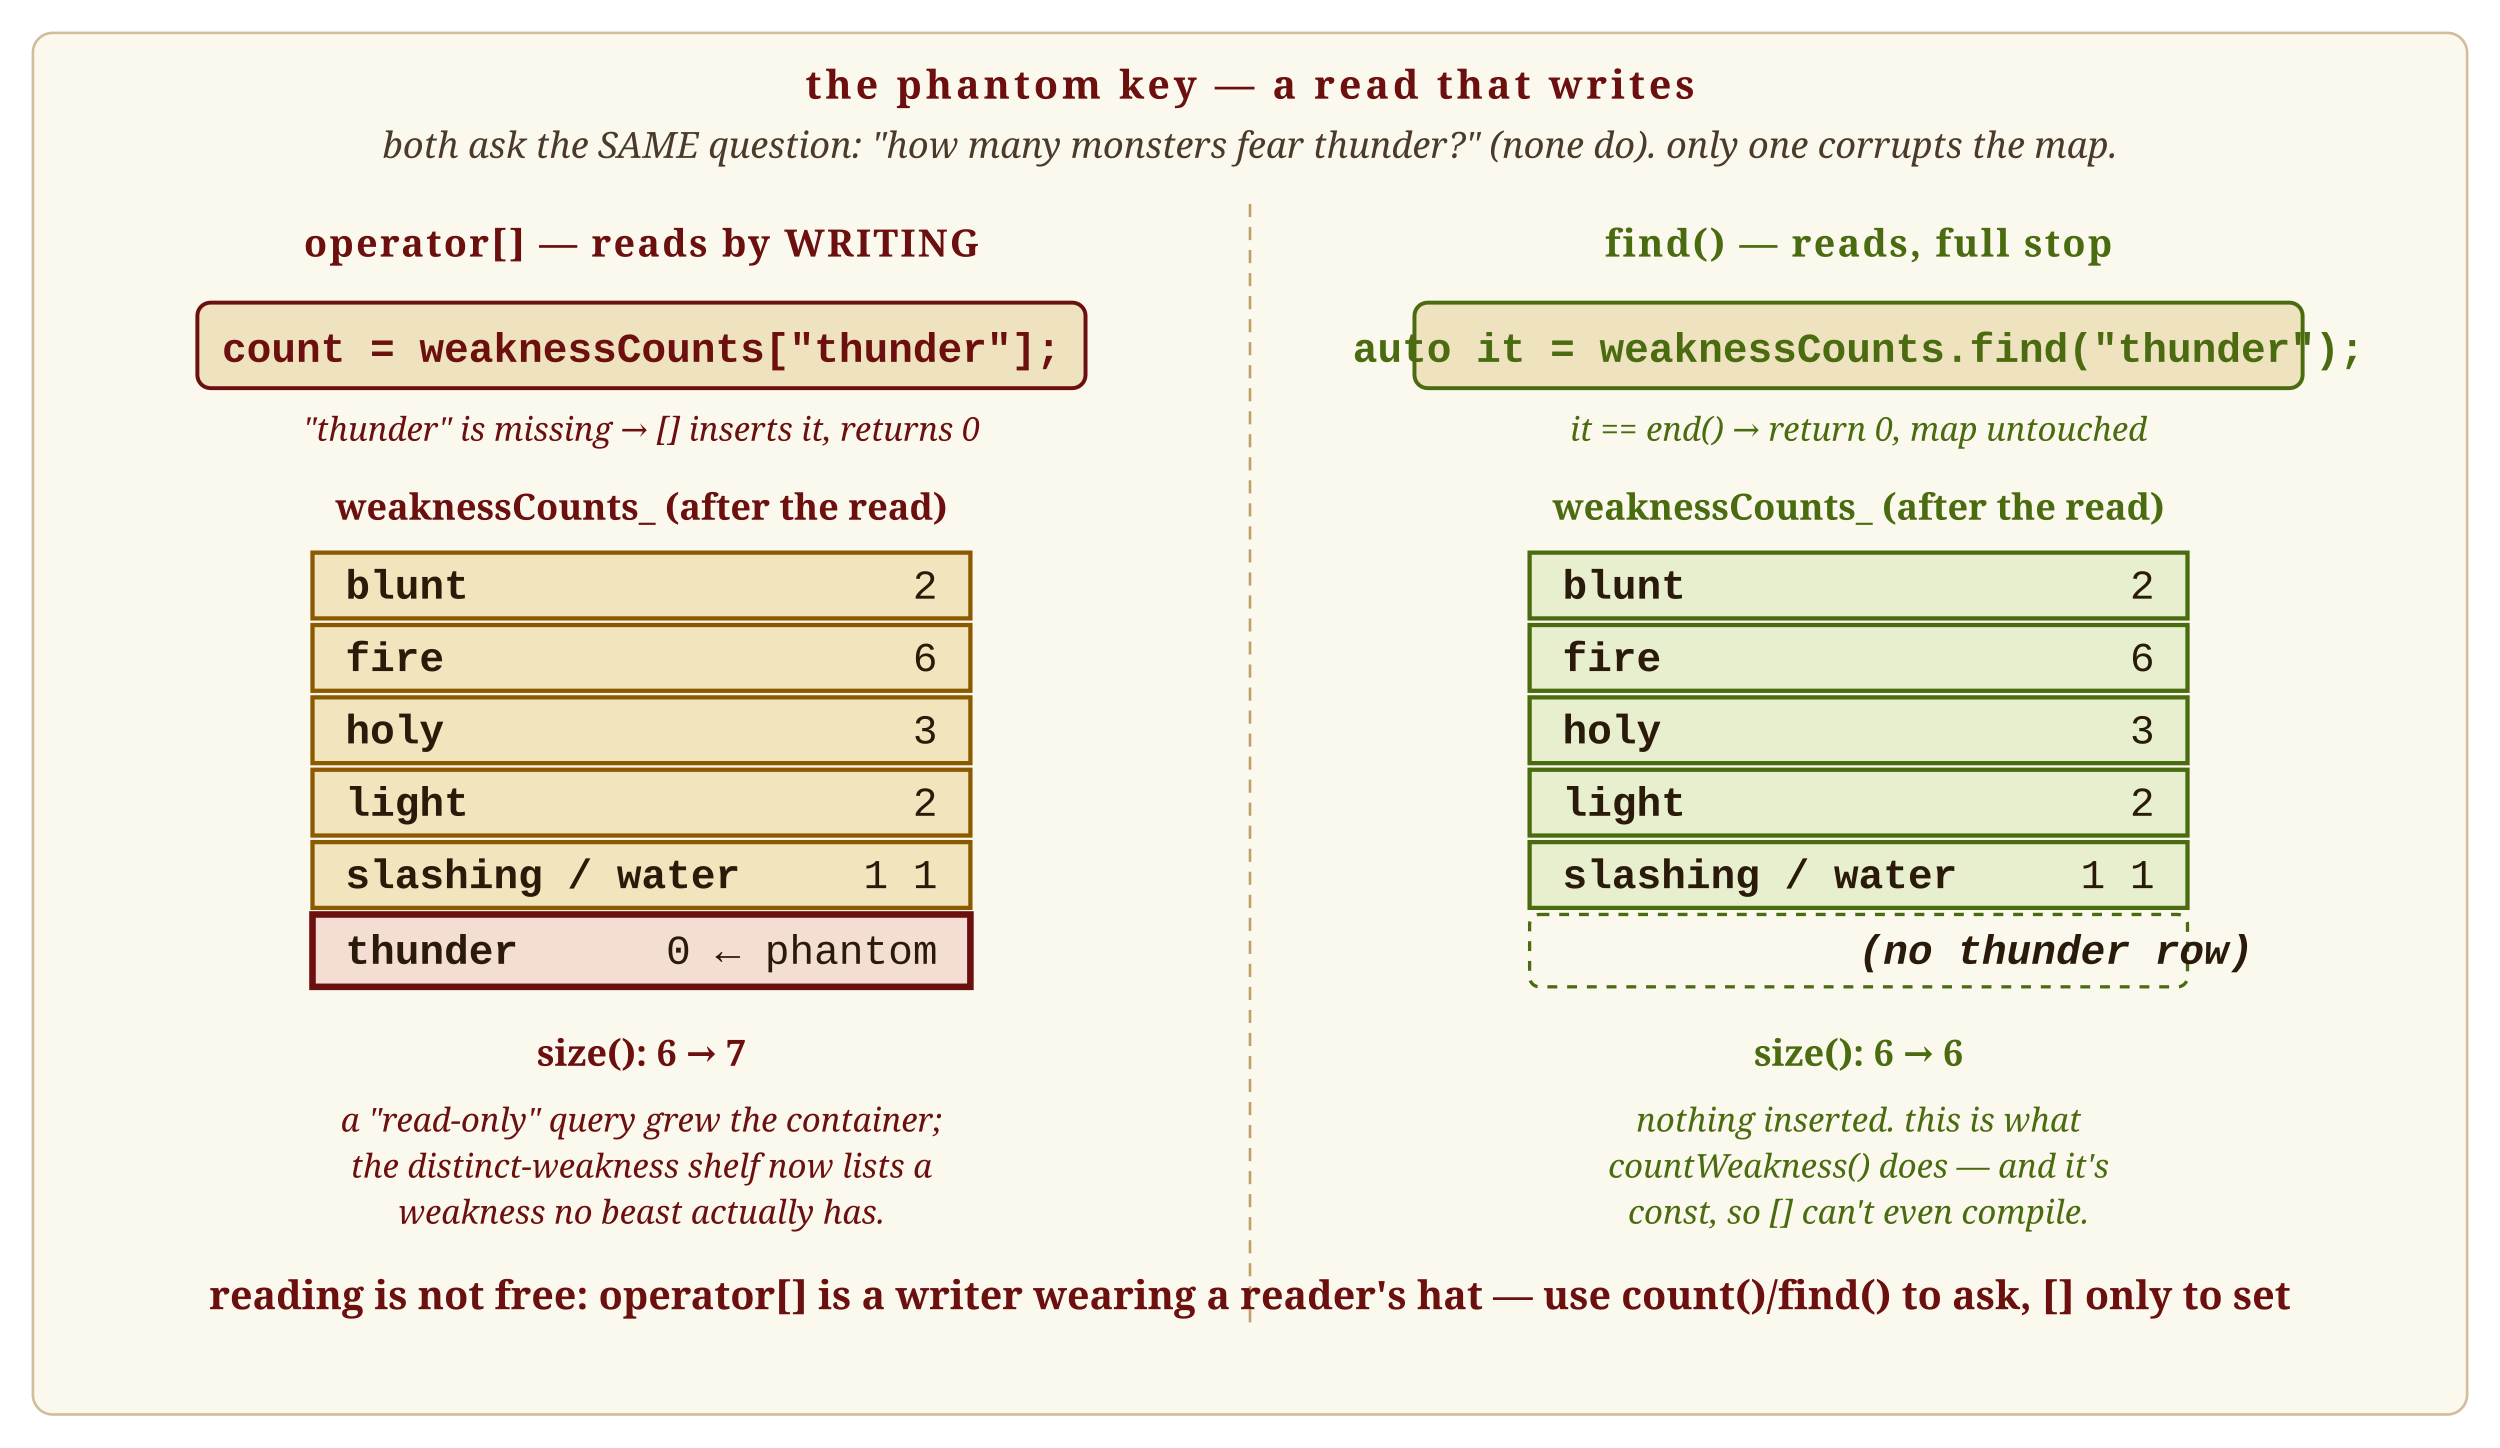
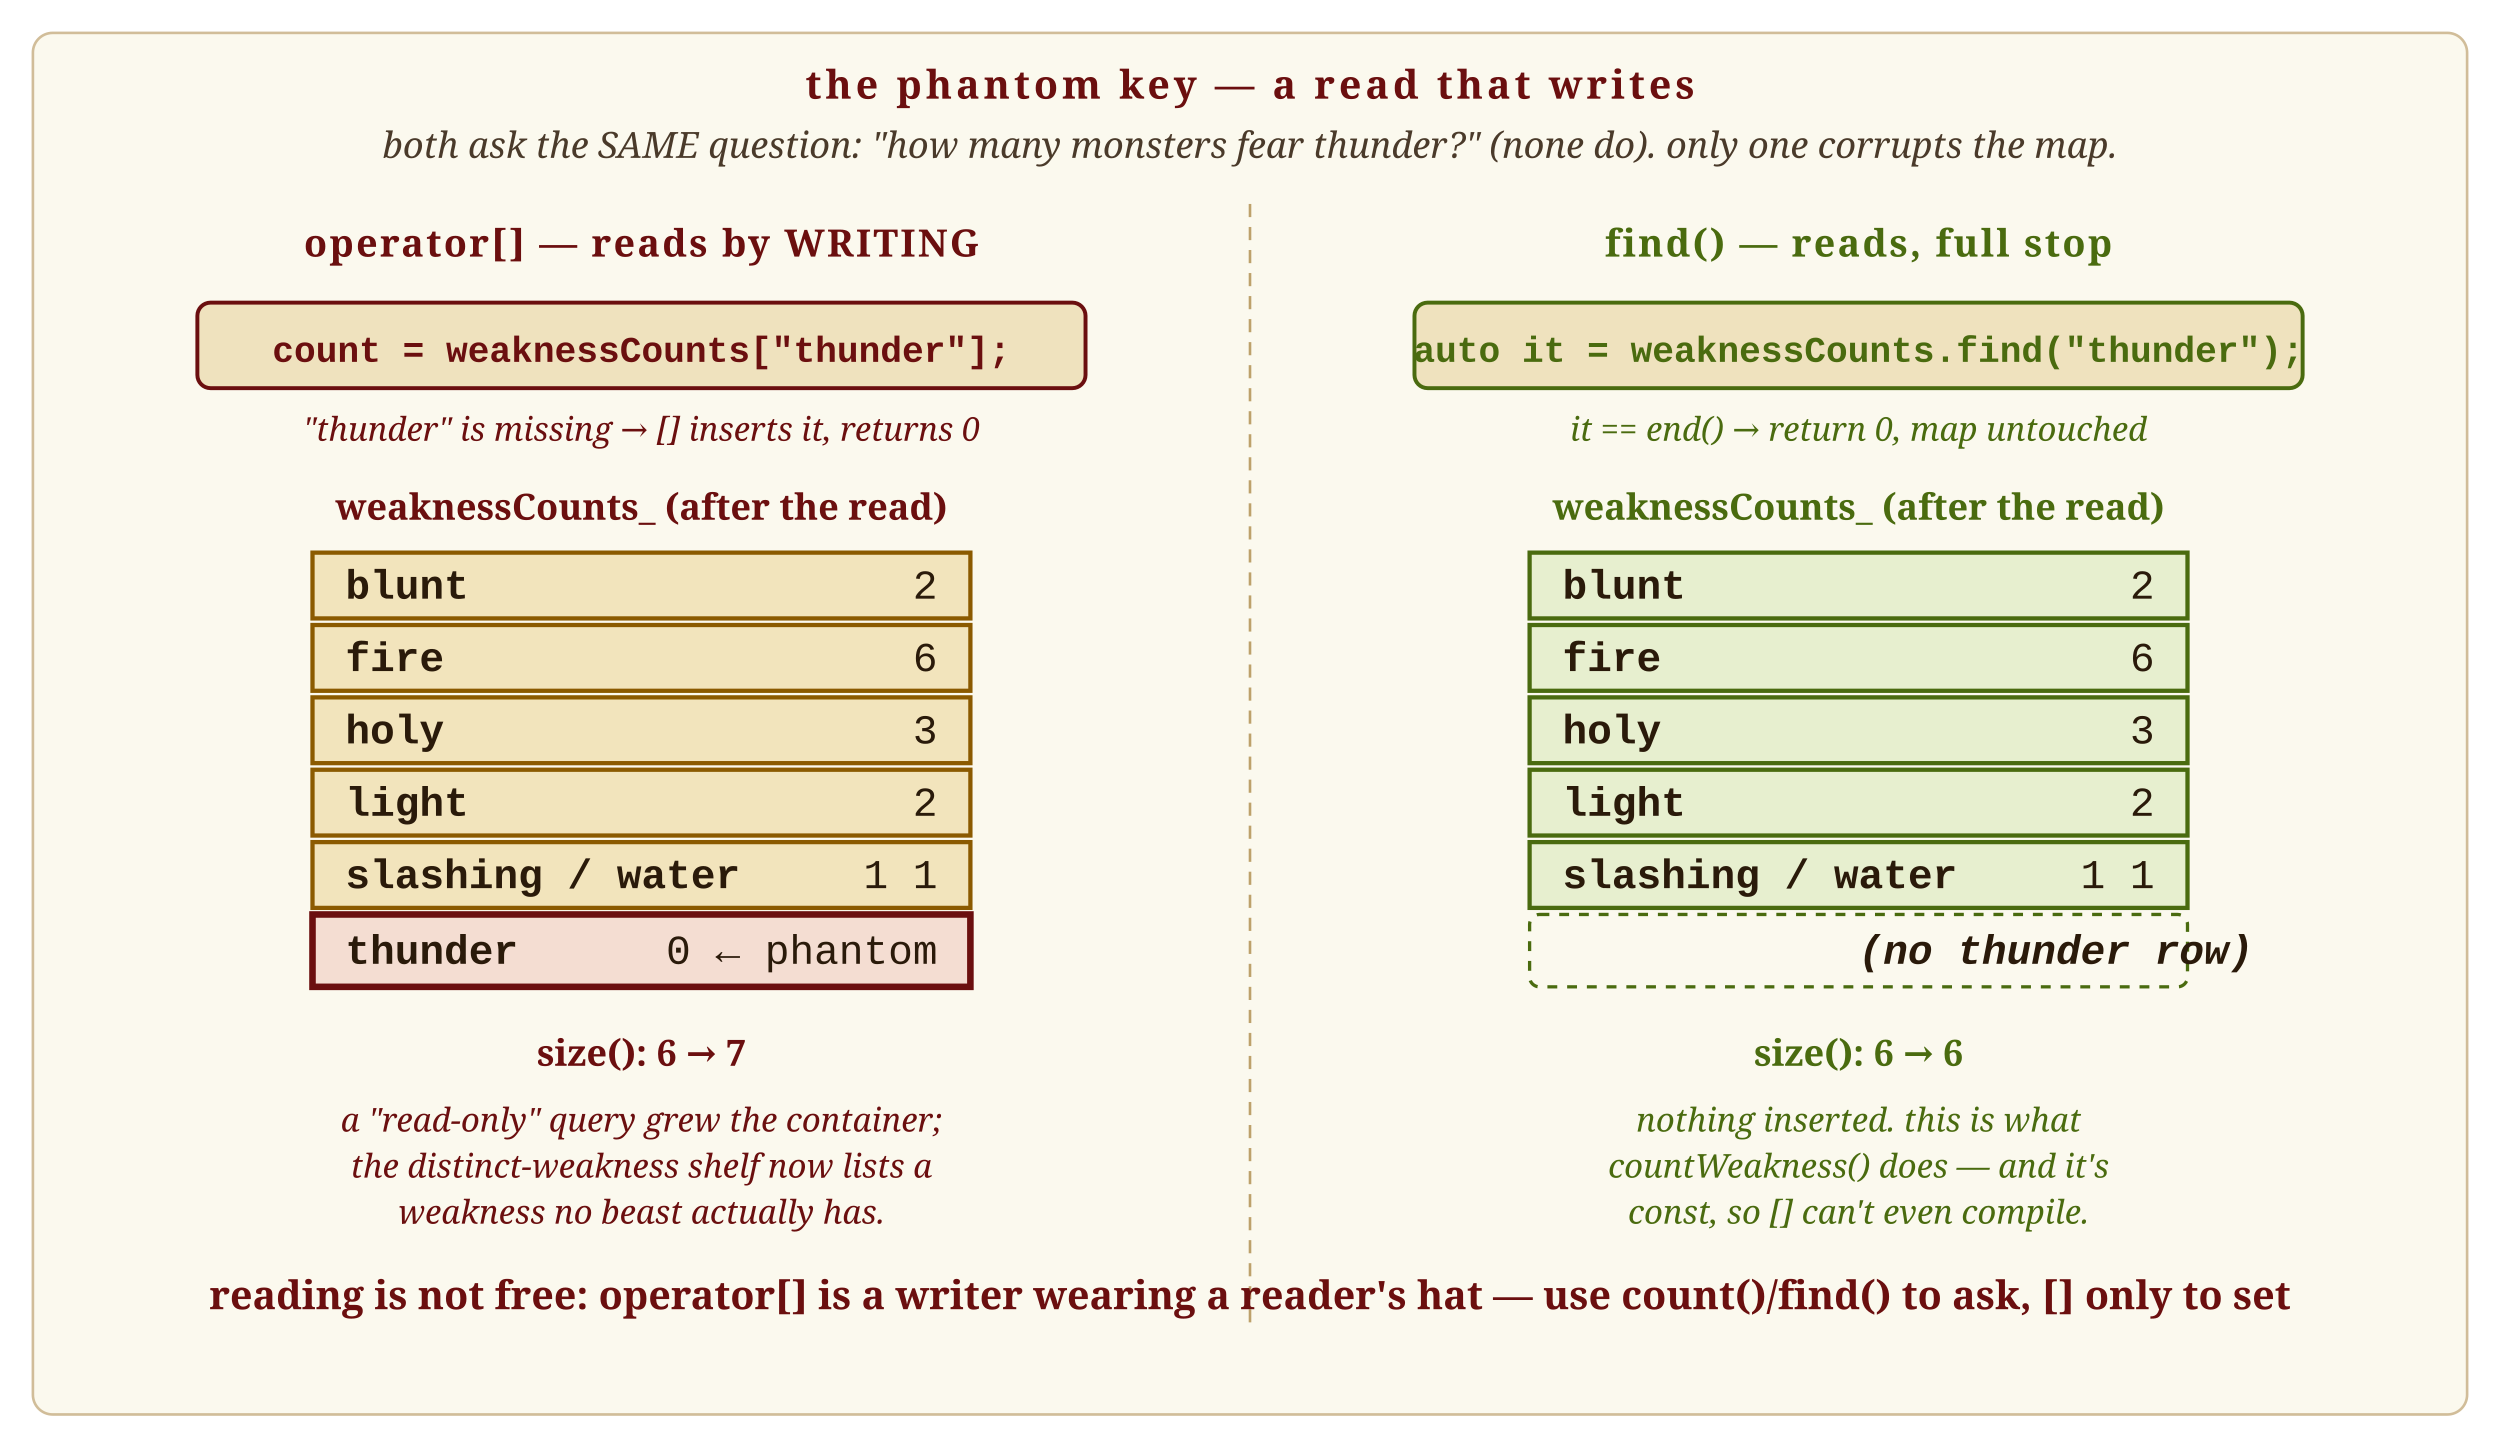
<svg xmlns="http://www.w3.org/2000/svg" viewBox="0 0 760 440" role="img" aria-labelledby="pk-title pk-desc">
  <style>
    .panel       { fill: #f6efd5; stroke: #8b5a00; stroke-width: 0.8; opacity: 0.4; }
    .divider     { stroke: #8b5a00; stroke-width: 0.8; stroke-dasharray: 4 3; opacity: 0.55; fill: none; }
    .row         { fill: #f2e4bc; stroke: #8b5a00; stroke-width: 1.3; }
    .row-new     { fill: #f4ddd2; stroke: #6b0f0f; stroke-width: 2.0; }
    .row-ok      { fill: #e7efcf; stroke: #4a6b0f; stroke-width: 1.3; }
    .key         { font-family: Consolas, 'Courier New', monospace; font-size: 12.5px; fill: #2a1a0a; font-weight: 700; text-anchor: start; }
    .val         { font-family: Consolas, 'Courier New', monospace; font-size: 12.5px; fill: #2a1a0a; text-anchor: end; }
    .code        { font-family: Consolas, 'Courier New', monospace; font-size: 12.5px; fill: #2a1a0a; text-anchor: middle; }
-     .code-bad    { font-family: Consolas, 'Courier New', monospace; font-size: 12.5px; fill: #6b0f0f; font-weight: 700; text-anchor: middle; }
-     .code-ok     { font-family: Consolas, 'Courier New', monospace; font-size: 12.5px; fill: #4a6b0f; font-weight: 700; text-anchor: middle; }
+     .code-bad    { font-family: Consolas, 'Courier New', monospace; font-size: 11px; fill: #6b0f0f; font-weight: 700; text-anchor: middle; }
+     .code-ok     { font-family: Consolas, 'Courier New', monospace; font-size: 11px; fill: #4a6b0f; font-weight: 700; text-anchor: middle; }
    .panel-title { font-family: Georgia, serif; font-size: 12px; fill: #6b0f0f; font-weight: 700; text-anchor: middle; text-transform: uppercase; letter-spacing: 0.10em; }
    .subtitle    { font-family: Georgia, serif; font-size: 11px; fill: #4a3a2a; font-style: italic; text-anchor: middle; }
    .zone-bad    { font-family: Georgia, serif; font-size: 11.5px; fill: #6b0f0f; font-weight: 700; text-transform: uppercase; letter-spacing: 0.06em; text-anchor: middle; }
    .zone-ok     { font-family: Georgia, serif; font-size: 11.5px; fill: #4a6b0f; font-weight: 700; text-transform: uppercase; letter-spacing: 0.06em; text-anchor: middle; }
    .cap-bad     { font-family: Georgia, serif; font-size: 11px; fill: #6b0f0f; font-weight: 700; text-anchor: middle; }
    .cap-ok      { font-family: Georgia, serif; font-size: 11px; fill: #4a6b0f; font-weight: 700; text-anchor: middle; }
    .note-strong { font-family: Georgia, serif; font-size: 12px; fill: #6b0f0f; font-weight: 700; text-anchor: middle; }
    .tag-bad     { font-family: Georgia, serif; font-size: 10px; fill: #6b0f0f; font-style: italic; text-anchor: middle; }
    .tag-ok      { font-family: Georgia, serif; font-size: 10px; fill: #4a6b0f; font-style: italic; text-anchor: middle; }
  </style>
  <rect class="panel" x="10" y="10" width="740" height="420" rx="6" />
  <text class="panel-title" x="380" y="30">the phantom key — a read that writes</text>
  <text class="subtitle" x="380" y="48">both ask the SAME question: "how many monsters fear thunder?" (none do). only one corrupts the map.</text>
  <line class="divider" x1="380" y1="62" x2="380" y2="404" />
  <text class="zone-bad" x="195" y="78">operator[] — reads by WRITING</text>
  <text class="zone-ok" x="565" y="78">find() — reads, full stop</text>
  <rect x="60" y="92" width="270" height="26" rx="4" fill="#efe2be" stroke="#6b0f0f" stroke-width="1.2" />
  <text class="code-bad" x="195" y="110">count = weaknessCounts["thunder"];</text>
  <text class="tag-bad" x="195" y="134">"thunder" is missing → [] inserts it, returns 0</text>
  <text class="cap-bad" x="195" y="158">weaknessCounts_  (after the read)</text>
  <rect class="row" x="95" y="168" width="200" height="20" />
  <text class="key" x="105" y="182">blunt</text>
  <text class="val" x="285" y="182">2</text>
  <rect class="row" x="95" y="190" width="200" height="20" />
  <text class="key" x="105" y="204">fire</text>
  <text class="val" x="285" y="204">6</text>
  <rect class="row" x="95" y="212" width="200" height="20" />
  <text class="key" x="105" y="226">holy</text>
  <text class="val" x="285" y="226">3</text>
  <rect class="row" x="95" y="234" width="200" height="20" />
  <text class="key" x="105" y="248">light</text>
  <text class="val" x="285" y="248">2</text>
  <rect class="row" x="95" y="256" width="200" height="20" />
  <text class="key" x="105" y="270">slashing / water</text>
  <text class="val" x="285" y="270">1 1</text>
  <rect class="row-new" x="95" y="278" width="200" height="22" />
  <text class="key" x="105" y="293" fill="#6b0f0f">thunder</text>
  <text class="val" x="285" y="293" fill="#6b0f0f">0  ← phantom</text>
  <text class="cap-bad" x="195" y="324">size(): 6 → 7</text>
  <text class="tag-bad" x="195" y="344">a "read-only" query grew the container;</text>
  <text class="tag-bad" x="195" y="358">the distinct-weakness shelf now lists a</text>
  <text class="tag-bad" x="195" y="372">weakness no beast actually has.</text>
  <rect x="430" y="92" width="270" height="26" rx="4" fill="#efe2be" stroke="#4a6b0f" stroke-width="1.2" />
  <text class="code-ok" x="565" y="110">auto it = weaknessCounts.find("thunder");</text>
  <text class="tag-ok" x="565" y="134">it == end() → return 0, map untouched</text>
  <text class="cap-ok" x="565" y="158">weaknessCounts_  (after the read)</text>
  <rect class="row-ok" x="465" y="168" width="200" height="20" />
  <text class="key" x="475" y="182">blunt</text>
  <text class="val" x="655" y="182">2</text>
  <rect class="row-ok" x="465" y="190" width="200" height="20" />
  <text class="key" x="475" y="204">fire</text>
  <text class="val" x="655" y="204">6</text>
  <rect class="row-ok" x="465" y="212" width="200" height="20" />
  <text class="key" x="475" y="226">holy</text>
  <text class="val" x="655" y="226">3</text>
  <rect class="row-ok" x="465" y="234" width="200" height="20" />
  <text class="key" x="475" y="248">light</text>
  <text class="val" x="655" y="248">2</text>
  <rect class="row-ok" x="465" y="256" width="200" height="20" />
  <text class="key" x="475" y="270">slashing / water</text>
  <text class="val" x="655" y="270">1 1</text>
  <rect x="465" y="278" width="200" height="22" rx="3" fill="none" stroke="#4a6b0f" stroke-width="1.0" stroke-dasharray="3 3" />
  <text class="key" x="565" y="293" fill="#4a6b0f" text-anchor="middle" font-style="italic">(no thunder row)</text>
  <text class="cap-ok" x="565" y="324">size(): 6 → 6</text>
  <text class="tag-ok" x="565" y="344">nothing inserted. this is what</text>
  <text class="tag-ok" x="565" y="358">countWeakness() does — and it's</text>
  <text class="tag-ok" x="565" y="372">const, so [] can't even compile.</text>
  <text class="note-strong" x="380" y="398">reading is not free: operator[] is a writer wearing a reader's hat — use count()/find() to ask, [] only to set</text>
</svg>
